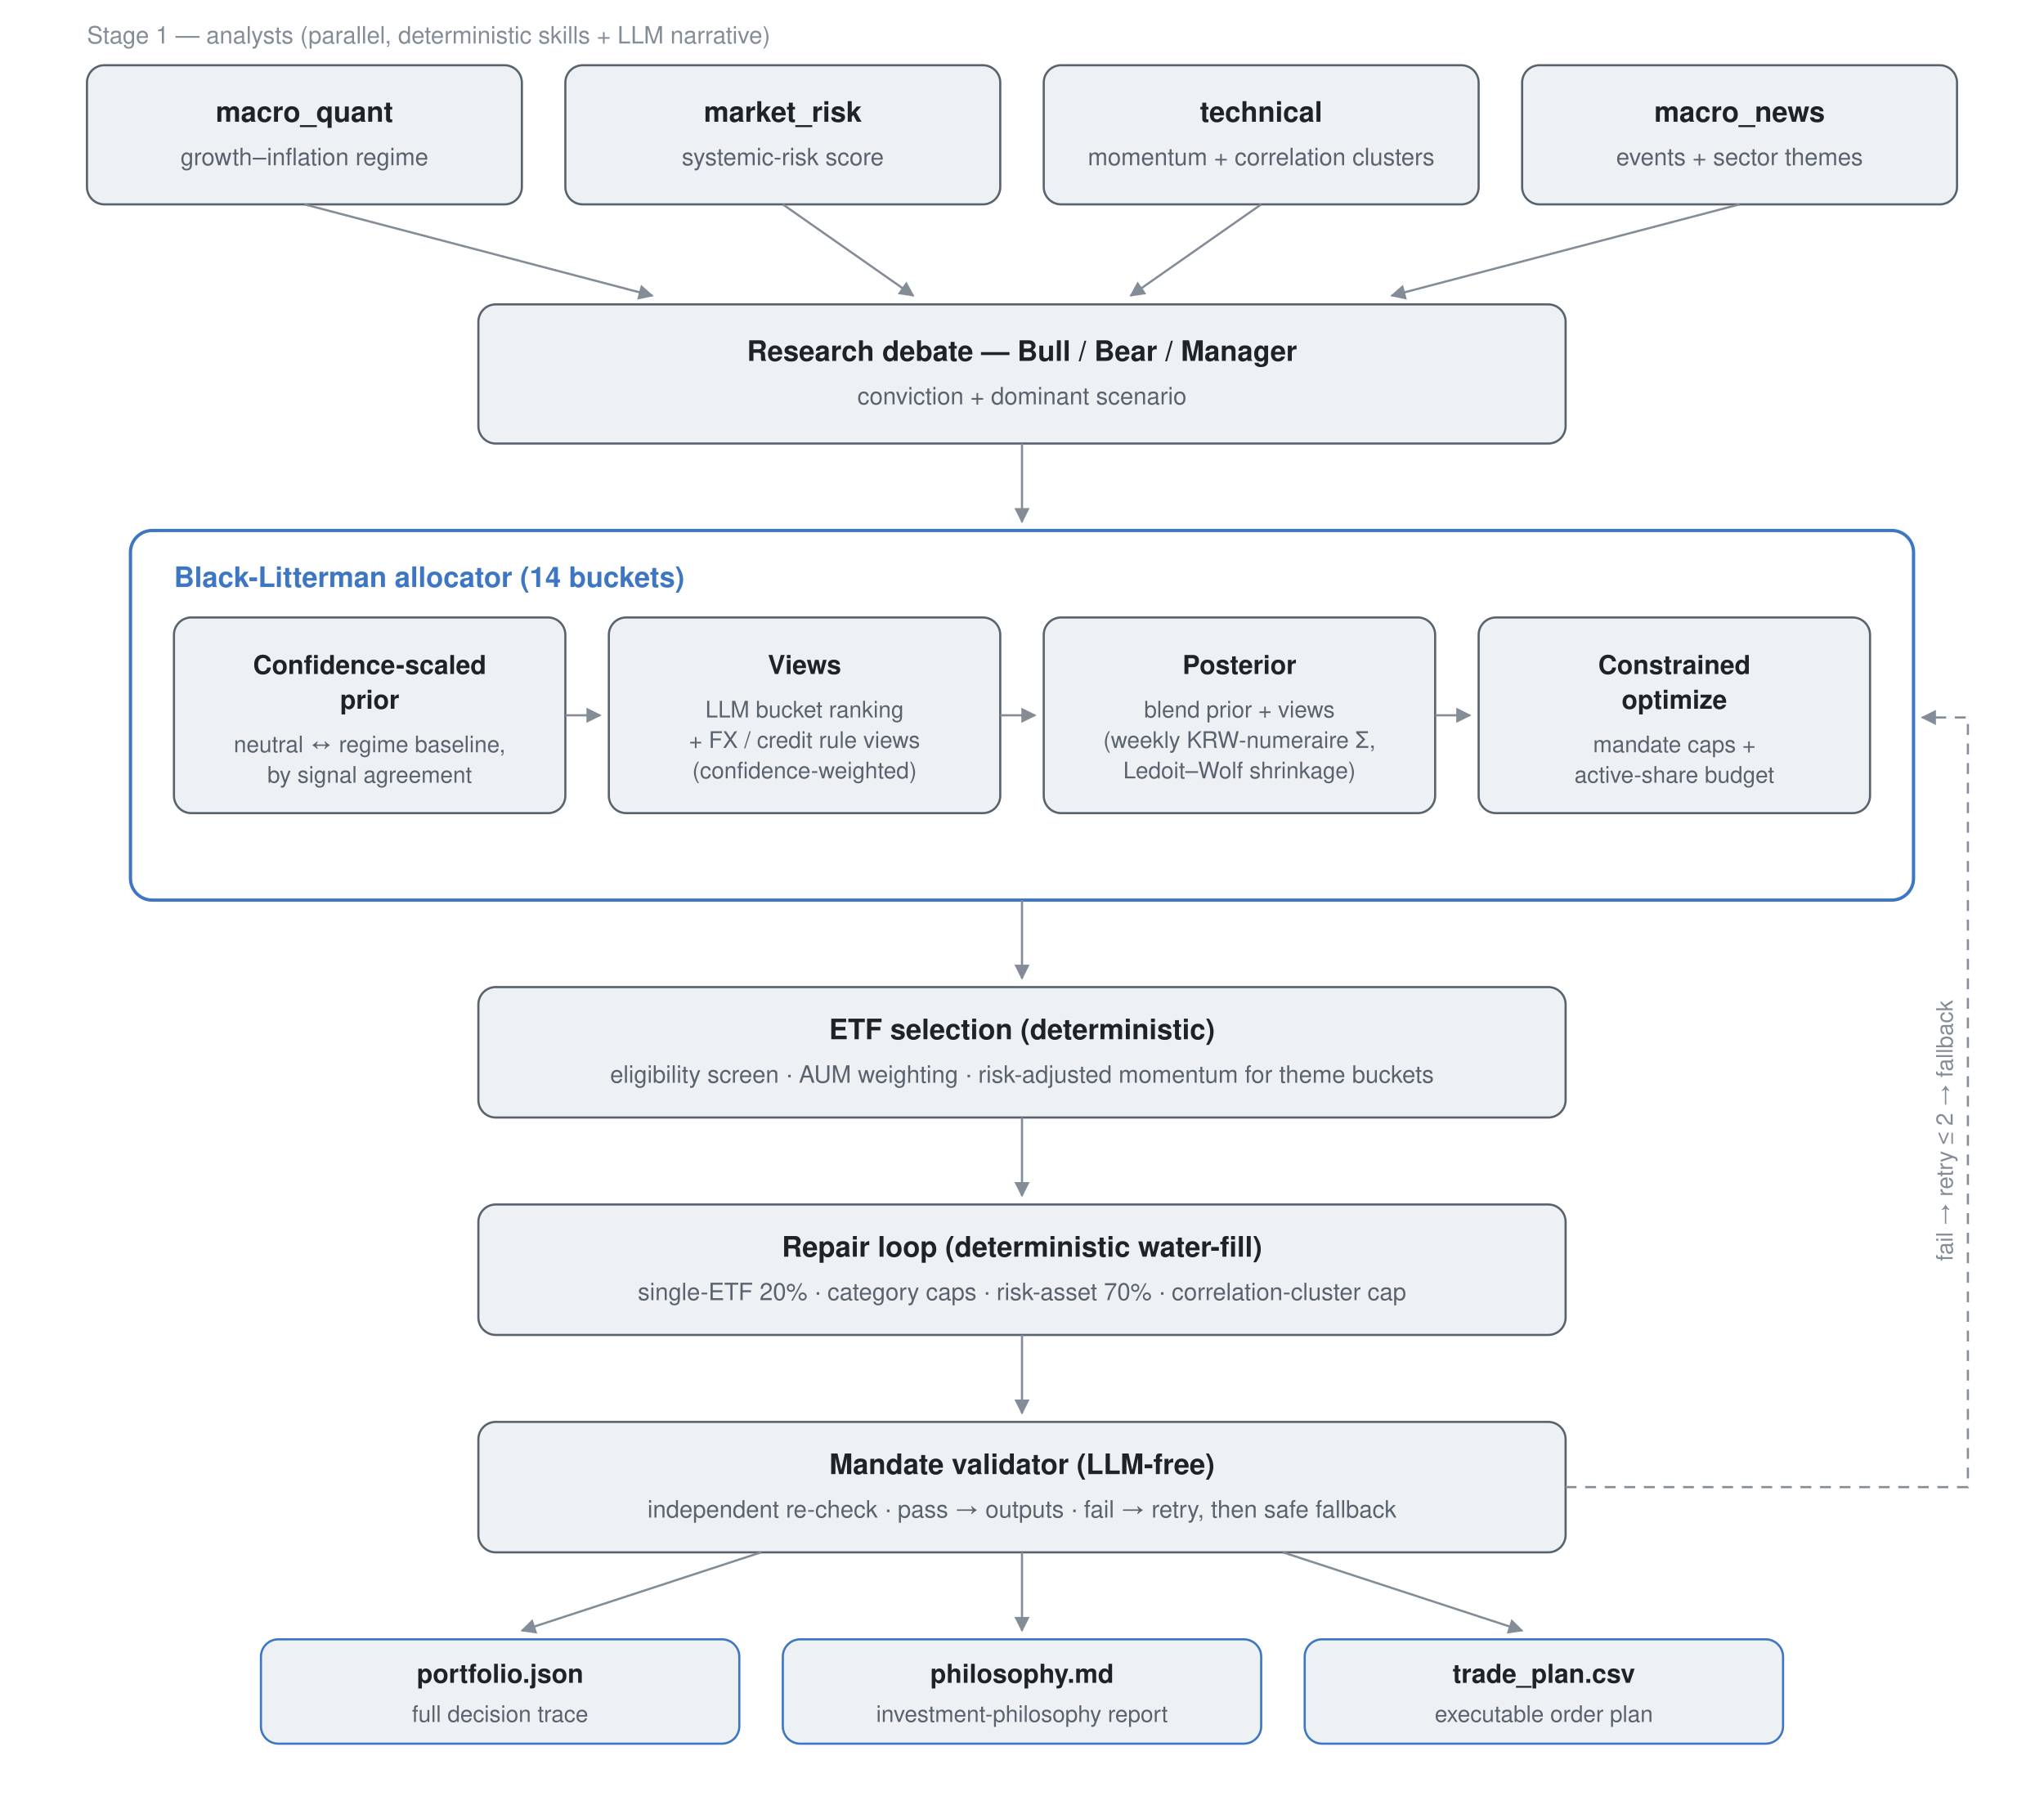
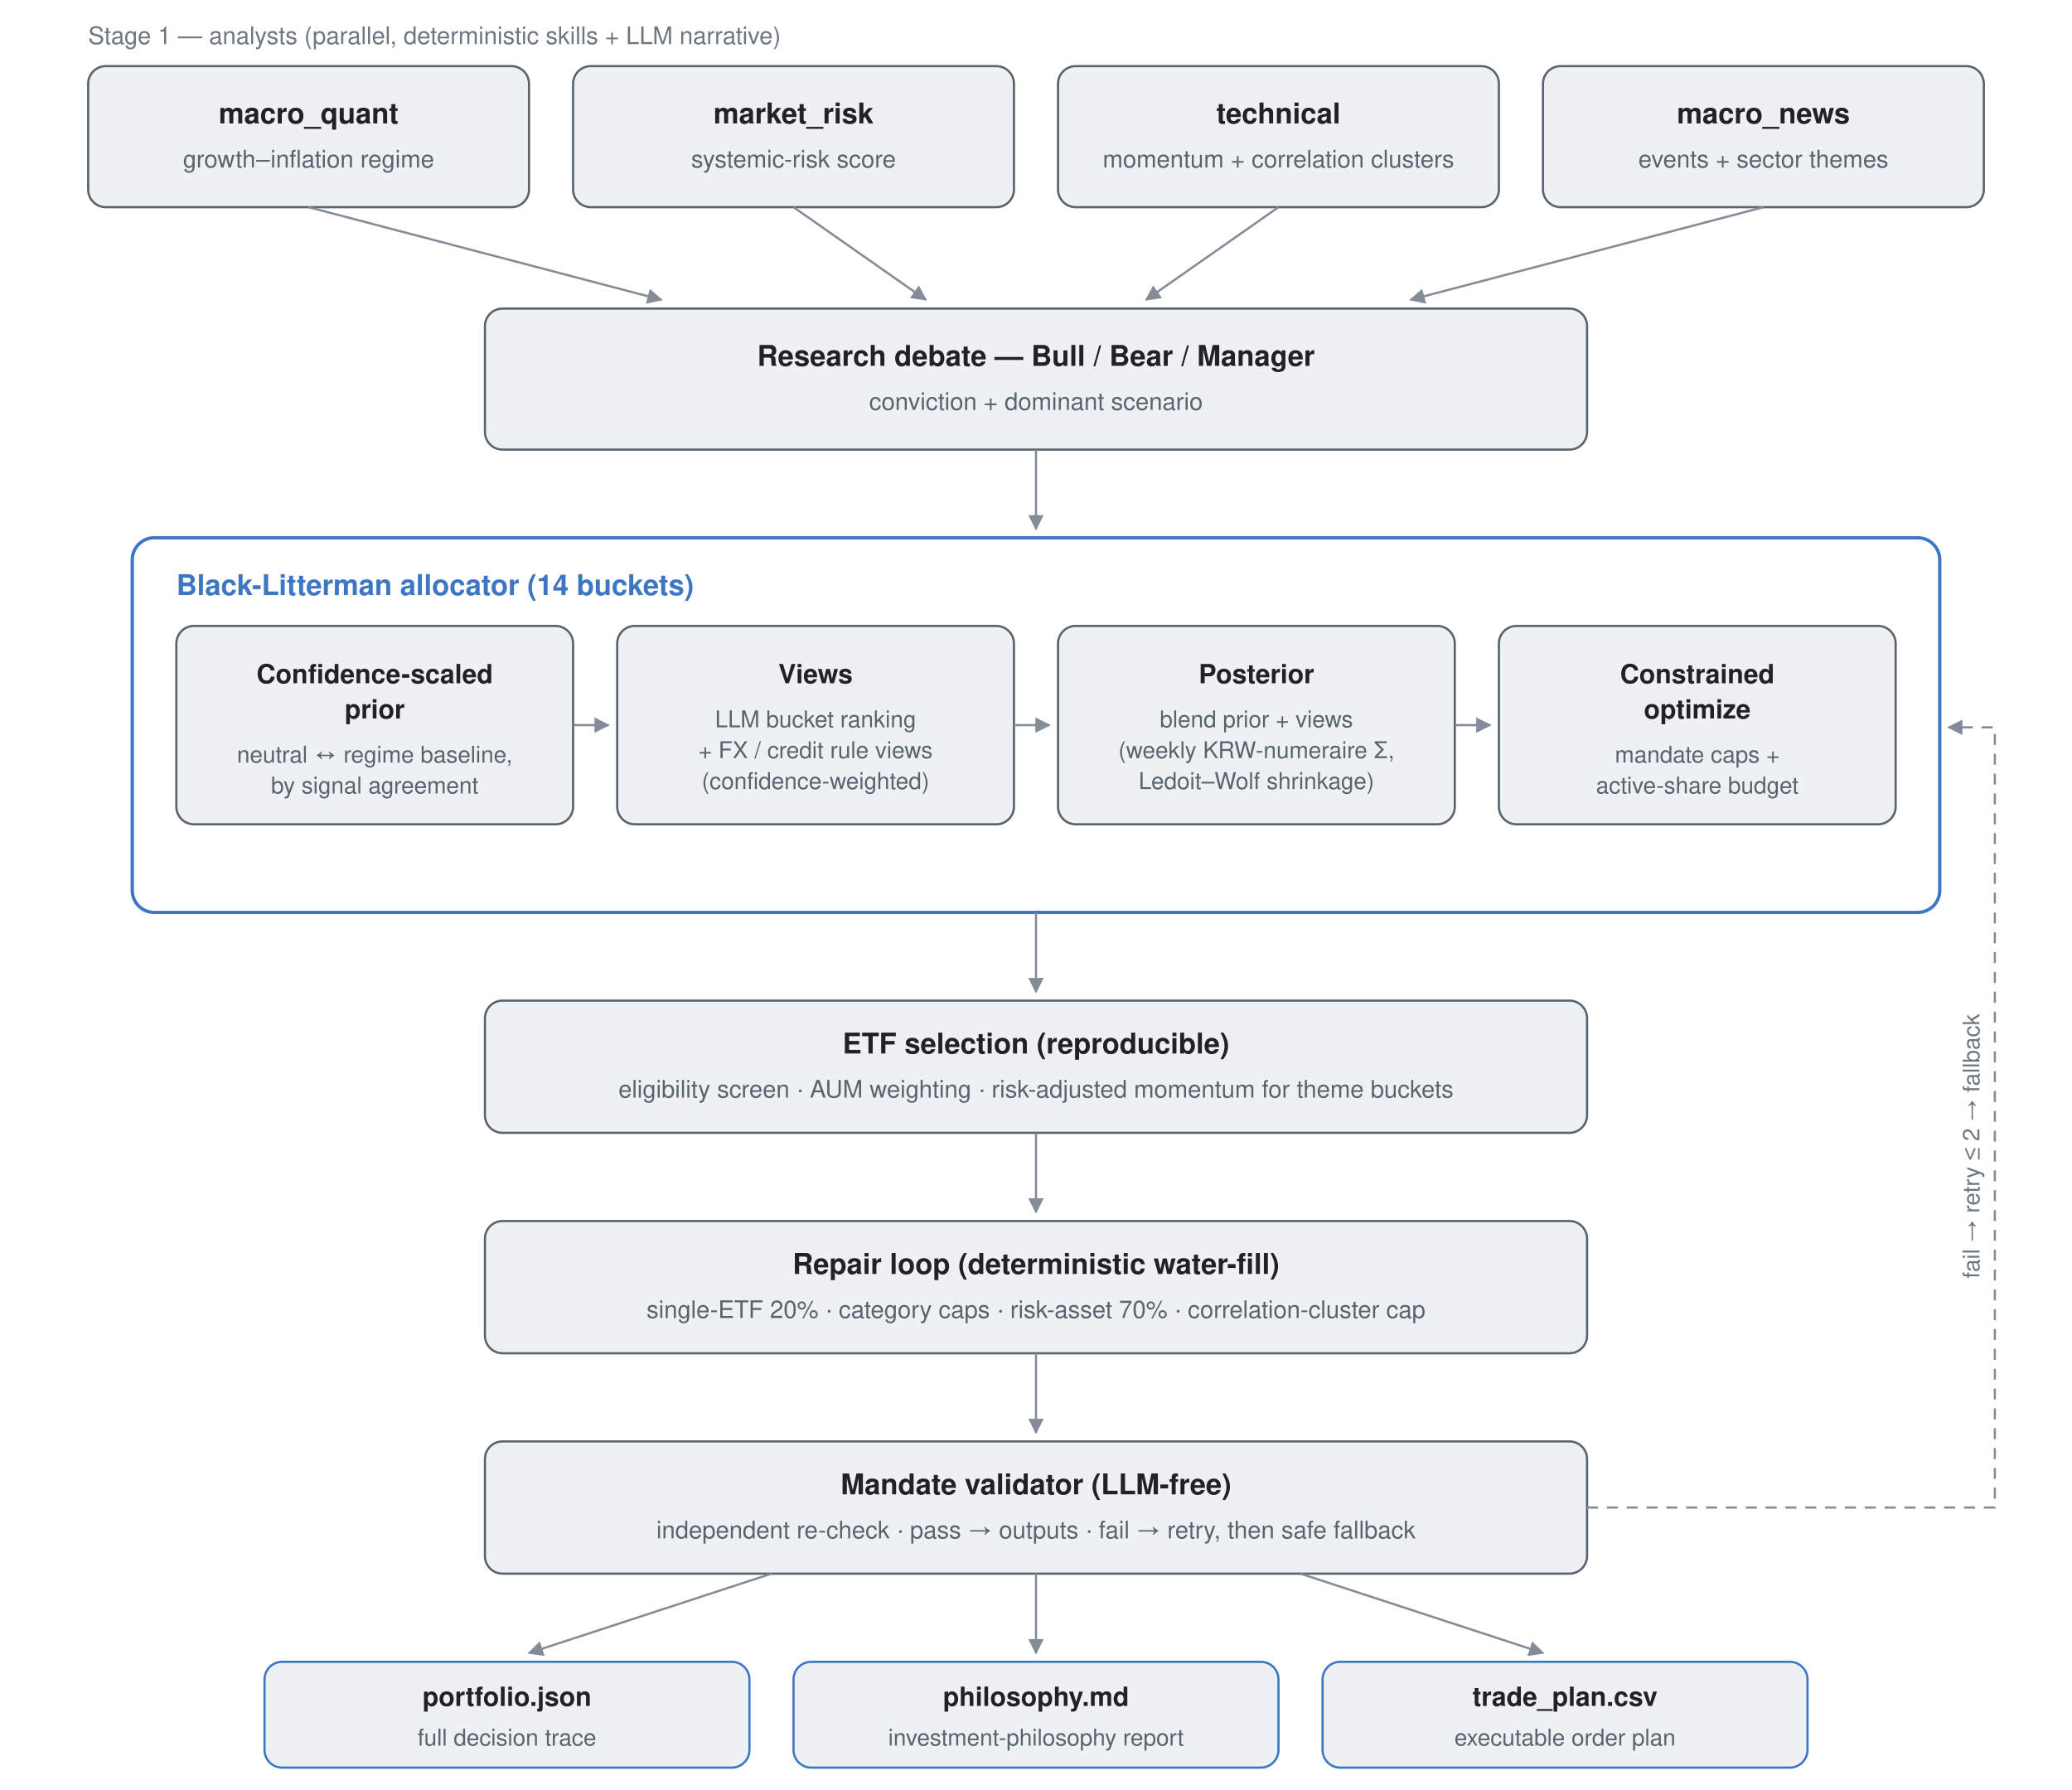
- <svg xmlns="http://www.w3.org/2000/svg" viewBox="0 0 940 830" font-family="-apple-system, 'Segoe UI', Helvetica, Arial, sans-serif">
+ <svg xmlns="http://www.w3.org/2000/svg" width="940" height="812" viewBox="0 0 940 812" font-family="-apple-system, 'Segoe UI', Helvetica, Arial, sans-serif">
  <defs>
    <marker id="arrow" viewBox="0 0 10 10" refX="9" refY="5" markerWidth="7" markerHeight="7" orient="auto-start-reverse">
      <path d="M 0 0 L 10 5 L 0 10 z" fill="#848d97" />
    </marker>
  </defs>
-   <text x="40" y="20" font-size="11" fill="#848d97">Stage 1 — analysts (parallel, deterministic skills + LLM narrative)</text>
+   <text x="40" y="20" font-size="11" fill="#6e7781">Stage 1 — analysts (parallel, deterministic skills + LLM narrative)</text>
  <g>
    <rect x="40" y="30" width="200" height="64" rx="8" fill="#eef1f4" stroke="#59636e" />
    <text x="140" y="56" font-size="13" font-weight="600" fill="#1f2328" text-anchor="middle">macro_quant</text>
    <text x="140" y="76" font-size="11" fill="#59636e" text-anchor="middle">growth–inflation regime</text>
    <rect x="260" y="30" width="200" height="64" rx="8" fill="#eef1f4" stroke="#59636e" />
    <text x="360" y="56" font-size="13" font-weight="600" fill="#1f2328" text-anchor="middle">market_risk</text>
    <text x="360" y="76" font-size="11" fill="#59636e" text-anchor="middle">systemic-risk score</text>
    <rect x="480" y="30" width="200" height="64" rx="8" fill="#eef1f4" stroke="#59636e" />
    <text x="580" y="56" font-size="13" font-weight="600" fill="#1f2328" text-anchor="middle">technical</text>
    <text x="580" y="76" font-size="11" fill="#59636e" text-anchor="middle">momentum + correlation clusters</text>
    <rect x="700" y="30" width="200" height="64" rx="8" fill="#eef1f4" stroke="#59636e" />
    <text x="800" y="56" font-size="13" font-weight="600" fill="#1f2328" text-anchor="middle">macro_news</text>
    <text x="800" y="76" font-size="11" fill="#59636e" text-anchor="middle">events + sector themes</text>
  </g>
  <g stroke="#848d97" fill="none" marker-end="url(#arrow)">
    <path d="M 140 94 L 300 136" />
    <path d="M 360 94 L 420 136" />
    <path d="M 580 94 L 520 136" />
    <path d="M 800 94 L 640 136" />
  </g>
  <rect x="220" y="140" width="500" height="64" rx="8" fill="#eef1f4" stroke="#59636e" />
  <text x="470" y="166" font-size="13" font-weight="600" fill="#1f2328" text-anchor="middle">Research debate — Bull / Bear / Manager</text>
  <text x="470" y="186" font-size="11" fill="#59636e" text-anchor="middle">conviction + dominant scenario</text>
  <path d="M 470 204 L 470 240" stroke="#848d97" fill="none" marker-end="url(#arrow)" />
  <rect x="60" y="244" width="820" height="170" rx="10" fill="none" stroke="#3d76c2" stroke-width="1.5" />
  <text x="80" y="270" font-size="13" font-weight="600" fill="#3d76c2">Black-Litterman allocator (14 buckets)</text>
  <g>
    <rect x="80" y="284" width="180" height="90" rx="8" fill="#eef1f4" stroke="#59636e" />
    <text x="170" y="310" font-size="12" font-weight="600" fill="#1f2328" text-anchor="middle">Confidence-scaled</text>
    <text x="170" y="326" font-size="12" font-weight="600" fill="#1f2328" text-anchor="middle">prior</text>
    <text x="170" y="346" font-size="10.5" fill="#59636e" text-anchor="middle">neutral ↔ regime baseline,</text>
    <text x="170" y="360" font-size="10.5" fill="#59636e" text-anchor="middle">by signal agreement</text>
    <rect x="280" y="284" width="180" height="90" rx="8" fill="#eef1f4" stroke="#59636e" />
    <text x="370" y="310" font-size="12" font-weight="600" fill="#1f2328" text-anchor="middle">Views</text>
    <text x="370" y="330" font-size="10.5" fill="#59636e" text-anchor="middle">LLM bucket ranking</text>
    <text x="370" y="344" font-size="10.5" fill="#59636e" text-anchor="middle">+ FX / credit rule views</text>
    <text x="370" y="358" font-size="10.5" fill="#59636e" text-anchor="middle">(confidence-weighted)</text>
    <rect x="480" y="284" width="180" height="90" rx="8" fill="#eef1f4" stroke="#59636e" />
    <text x="570" y="310" font-size="12" font-weight="600" fill="#1f2328" text-anchor="middle">Posterior</text>
    <text x="570" y="330" font-size="10.5" fill="#59636e" text-anchor="middle">blend prior + views</text>
    <text x="570" y="344" font-size="10.5" fill="#59636e" text-anchor="middle">(weekly KRW-numeraire Σ,</text>
    <text x="570" y="358" font-size="10.5" fill="#59636e" text-anchor="middle">Ledoit–Wolf shrinkage)</text>
    <rect x="680" y="284" width="180" height="90" rx="8" fill="#eef1f4" stroke="#59636e" />
    <text x="770" y="310" font-size="12" font-weight="600" fill="#1f2328" text-anchor="middle">Constrained</text>
    <text x="770" y="326" font-size="12" font-weight="600" fill="#1f2328" text-anchor="middle">optimize</text>
    <text x="770" y="346" font-size="10.5" fill="#59636e" text-anchor="middle">mandate caps +</text>
    <text x="770" y="360" font-size="10.5" fill="#59636e" text-anchor="middle">active-share budget</text>
  </g>
  <g stroke="#848d97" fill="none" marker-end="url(#arrow)">
    <path d="M 260 329 L 276 329" />
    <path d="M 460 329 L 476 329" />
    <path d="M 660 329 L 676 329" />
  </g>
  <path d="M 470 414 L 470 450" stroke="#848d97" fill="none" marker-end="url(#arrow)" />
  <rect x="220" y="454" width="500" height="60" rx="8" fill="#eef1f4" stroke="#59636e" />
-   <text x="470" y="478" font-size="13" font-weight="600" fill="#1f2328" text-anchor="middle">ETF selection (deterministic)</text>
+   <text x="470" y="478" font-size="13" font-weight="600" fill="#1f2328" text-anchor="middle">ETF selection (reproducible)</text>
  <text x="470" y="498" font-size="11" fill="#59636e" text-anchor="middle">eligibility screen · AUM weighting · risk-adjusted momentum for theme buckets</text>
  <path d="M 470 514 L 470 550" stroke="#848d97" fill="none" marker-end="url(#arrow)" />
  <rect x="220" y="554" width="500" height="60" rx="8" fill="#eef1f4" stroke="#59636e" />
  <text x="470" y="578" font-size="13" font-weight="600" fill="#1f2328" text-anchor="middle">Repair loop (deterministic water-fill)</text>
  <text x="470" y="598" font-size="11" fill="#59636e" text-anchor="middle">single-ETF 20% · category caps · risk-asset 70% · correlation-cluster cap</text>
  <path d="M 470 614 L 470 650" stroke="#848d97" fill="none" marker-end="url(#arrow)" />
  <rect x="220" y="654" width="500" height="60" rx="8" fill="#eef1f4" stroke="#59636e" />
  <text x="470" y="678" font-size="13" font-weight="600" fill="#1f2328" text-anchor="middle">Mandate validator (LLM-free)</text>
  <text x="470" y="698" font-size="11" fill="#59636e" text-anchor="middle">independent re-check · pass → outputs · fail → retry, then safe fallback</text>
  <path d="M 720 684 L 905 684 L 905 330 L 884 330" stroke="#848d97" stroke-dasharray="5 4" fill="none" marker-end="url(#arrow)" />
-   <text x="898" y="520" font-size="10.5" fill="#848d97" text-anchor="middle" transform="rotate(-90 898 520)">fail → retry ≤ 2 → fallback</text>
+   <text x="898" y="520" font-size="10.5" fill="#6e7781" text-anchor="middle" transform="rotate(-90 898 520)">fail → retry ≤ 2 → fallback</text>
  <g stroke="#848d97" fill="none" marker-end="url(#arrow)">
    <path d="M 350 714 L 240 750" />
    <path d="M 470 714 L 470 750" />
    <path d="M 590 714 L 700 750" />
  </g>
  <g>
    <rect x="120" y="754" width="220" height="48" rx="8" fill="#eef1f4" stroke="#3d76c2" />
    <text x="230" y="774" font-size="12" font-weight="600" fill="#1f2328" text-anchor="middle">portfolio.json</text>
    <text x="230" y="792" font-size="10.5" fill="#59636e" text-anchor="middle">full decision trace</text>
    <rect x="360" y="754" width="220" height="48" rx="8" fill="#eef1f4" stroke="#3d76c2" />
    <text x="470" y="774" font-size="12" font-weight="600" fill="#1f2328" text-anchor="middle">philosophy.md</text>
    <text x="470" y="792" font-size="10.5" fill="#59636e" text-anchor="middle">investment-philosophy report</text>
    <rect x="600" y="754" width="220" height="48" rx="8" fill="#eef1f4" stroke="#3d76c2" />
    <text x="710" y="774" font-size="12" font-weight="600" fill="#1f2328" text-anchor="middle">trade_plan.csv</text>
    <text x="710" y="792" font-size="10.5" fill="#59636e" text-anchor="middle">executable order plan</text>
  </g>
</svg>
